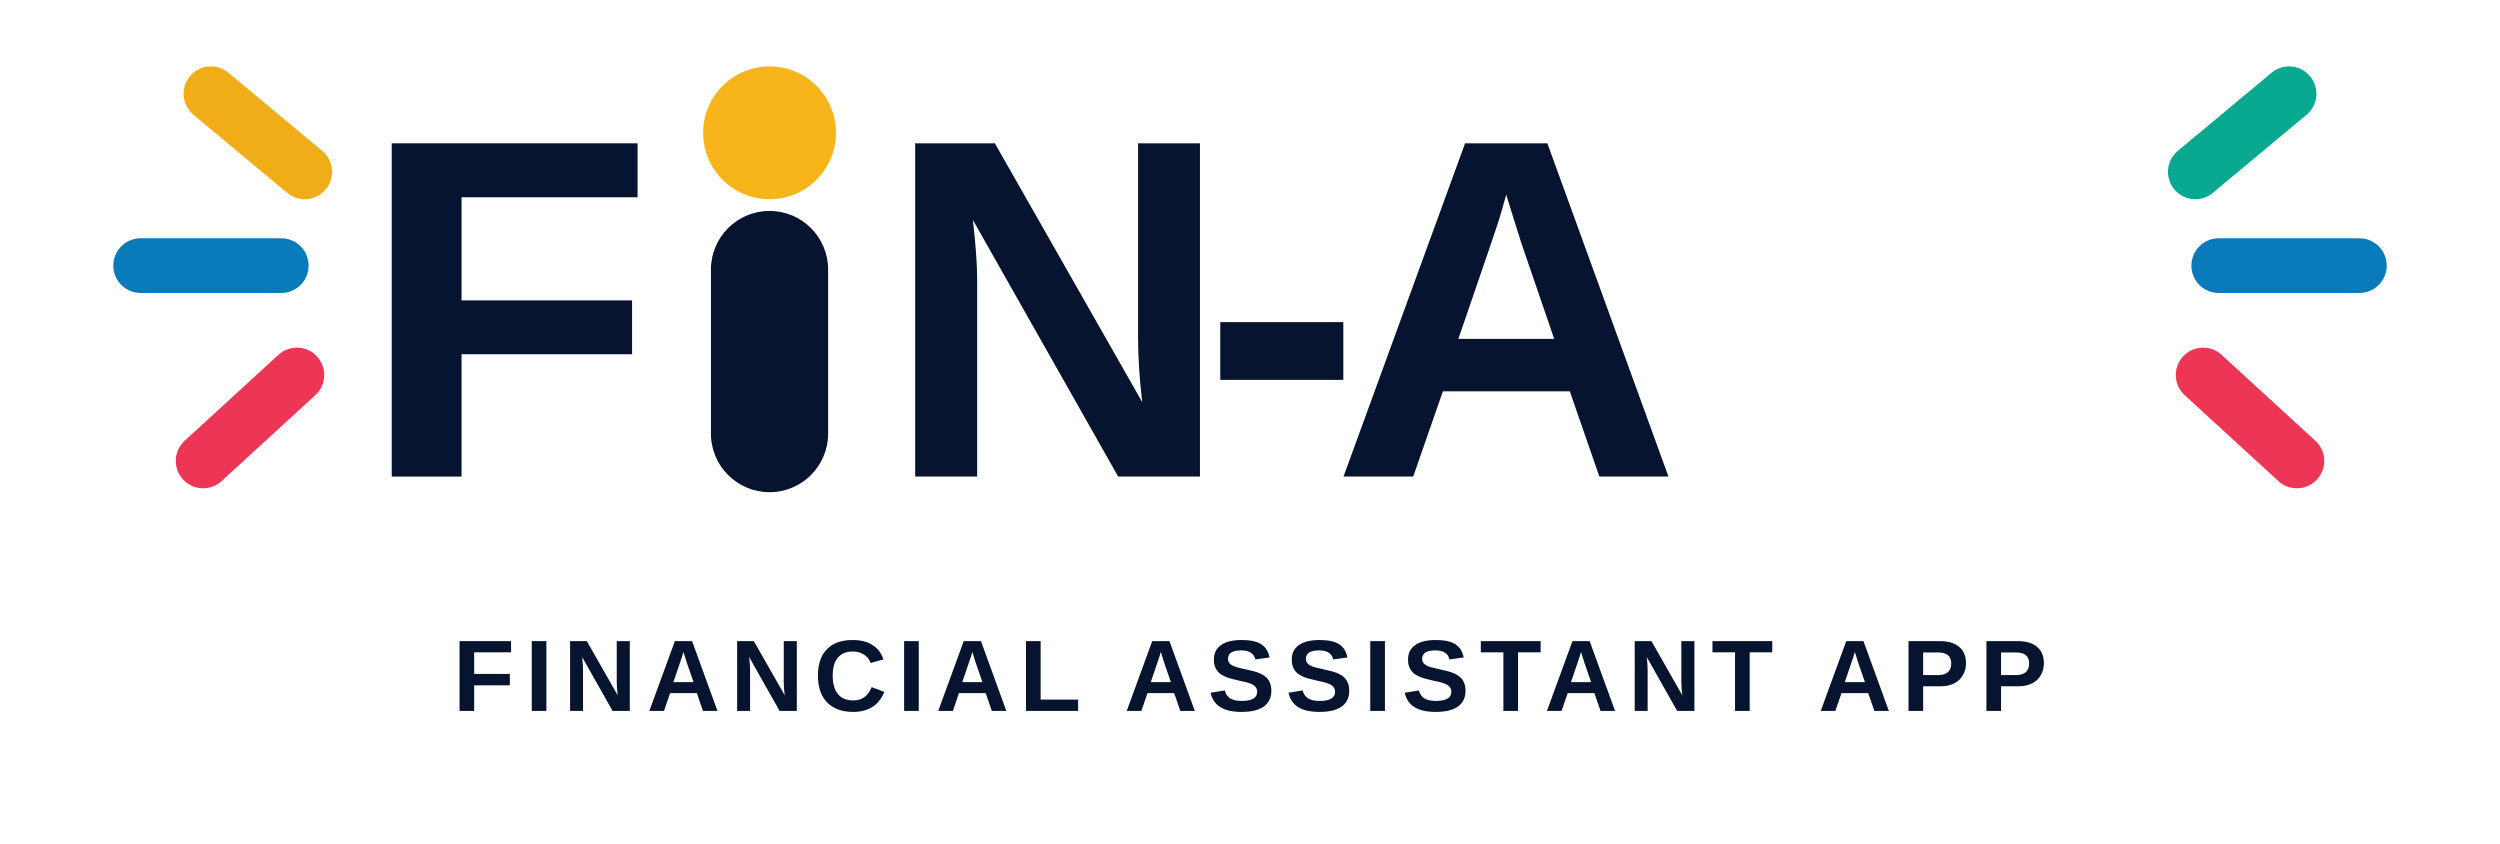
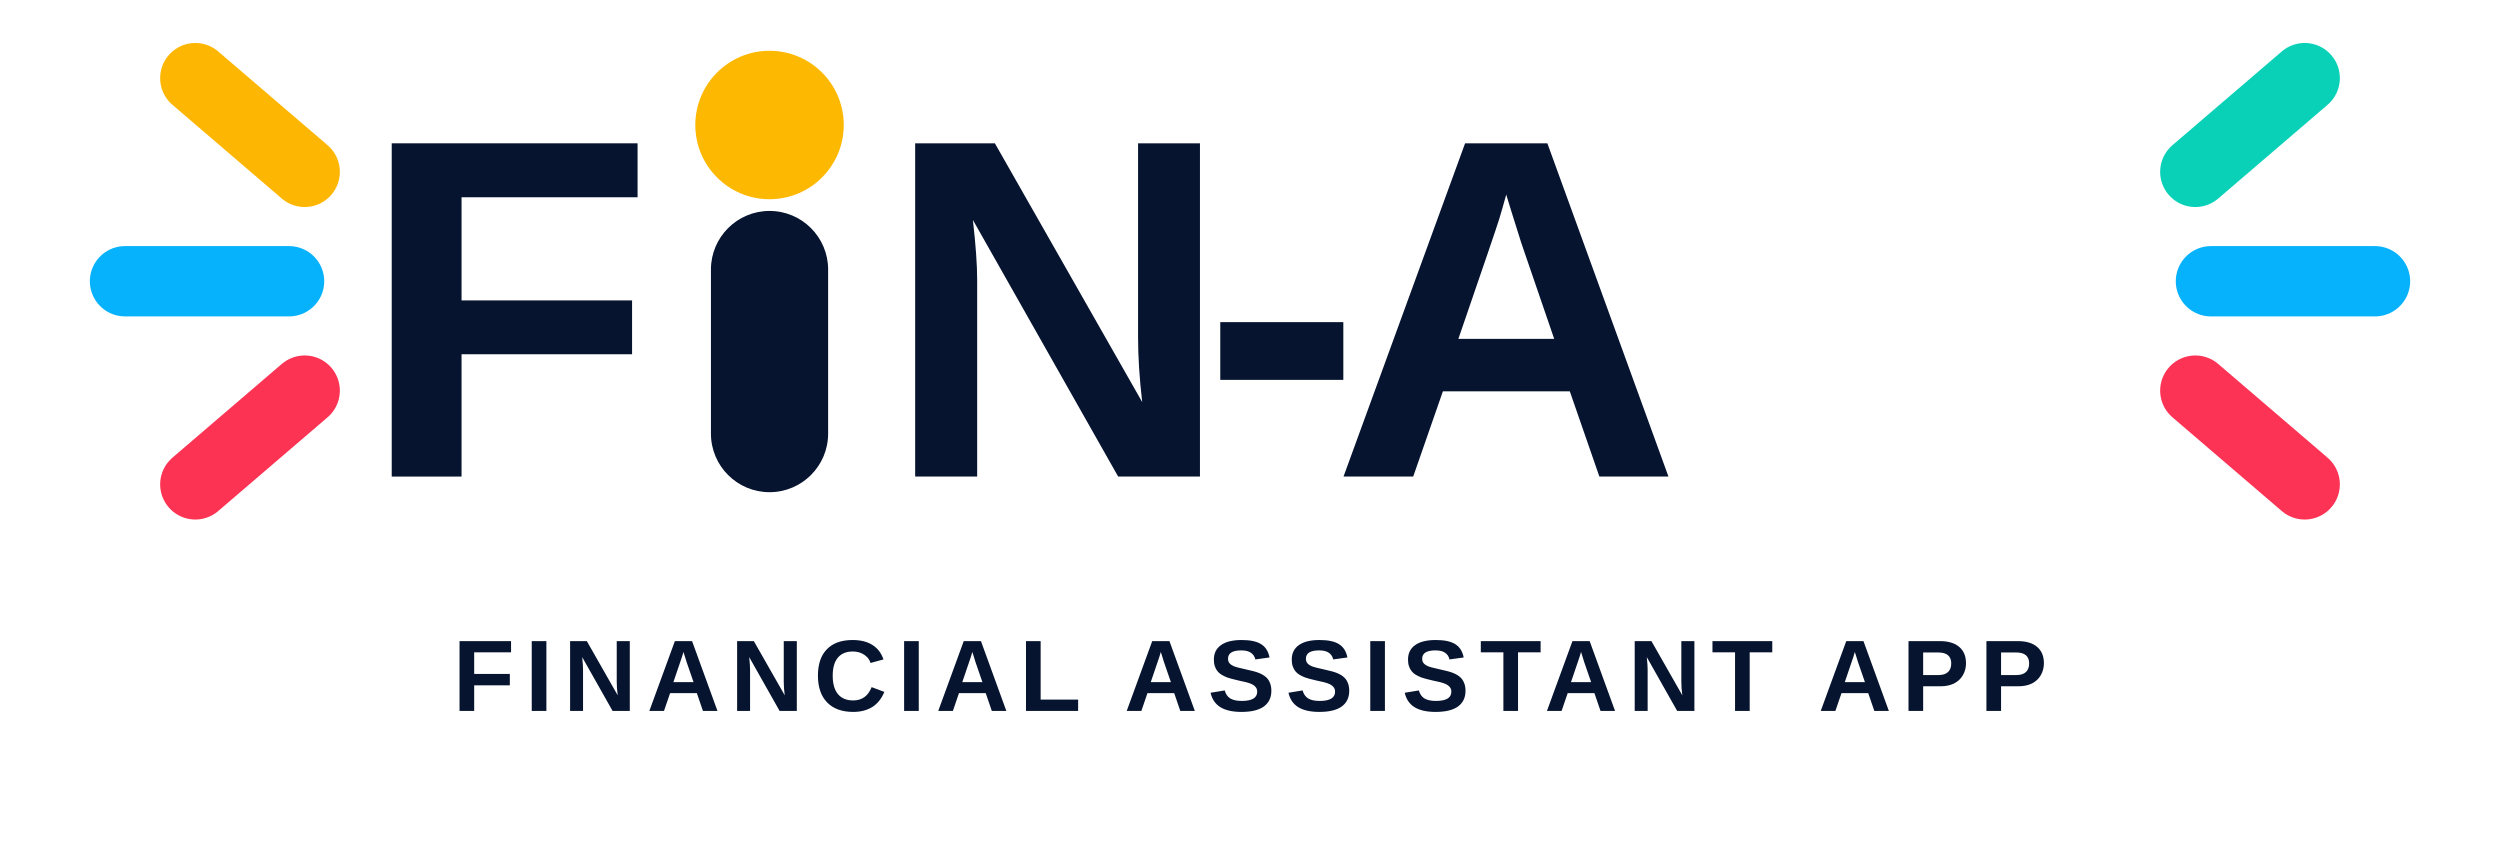
<svg xmlns="http://www.w3.org/2000/svg" viewBox="0 0 320 108" role="img" aria-labelledby="title description">
  <g transform="translate(0 0)">
-     <g fill="none" stroke-linecap="round" stroke-width="7">
-       <path d="M36 34H18" stroke="#0A7BBA" />
-       <path d="M39 22L27 12" stroke="#F1AD18" />
-       <path d="M38 48L26 59" stroke="#ED3655" />
-       <path d="M284 34H302" stroke="#0A7BBA" />
-       <path d="M281 22L293 12" stroke="#09A890" />
-       <path d="M282 48L294 59" stroke="#ED3655" />
+     <g fill="none" stroke-linecap="round" stroke-width="9">
+       <path d="M39 22L25 10" stroke="#FDB602" />
+       <path d="M37 36H16" stroke="#07B2FD" />
+       <path d="M39 50L25 62" stroke="#FD3354" />
+       <path d="M281 22L295 10" stroke="#08D1B8" />
+       <path d="M283 36H304" stroke="#06B2FC" />
+       <path d="M281 50L295 62" stroke="#FD3355" />
    </g>
    <text x="46" y="61" fill="#06142F" font-family="Arial Rounded MT Bold, Arial, sans-serif" font-size="62" font-weight="900" letter-spacing="-4">F</text>
    <rect x="91" y="27" width="15" height="36" rx="7.5" fill="#06142F" />
-     <circle cx="98.5" cy="17" r="8.5" fill="#F7B51B" />
+     <circle cx="98.5" cy="16" r="9.5" fill="#FDB802" />
    <text x="113" y="61" fill="#06142F" font-family="Arial Rounded MT Bold, Arial, sans-serif" font-size="62" font-weight="900" letter-spacing="-4">N-A</text>
  </g>
  <text x="160" y="91" text-anchor="middle" fill="#06142F" font-family="Arial, sans-serif" font-size="13" font-weight="800" letter-spacing="1.3">FINANCIAL ASSISTANT APP</text>
</svg>
